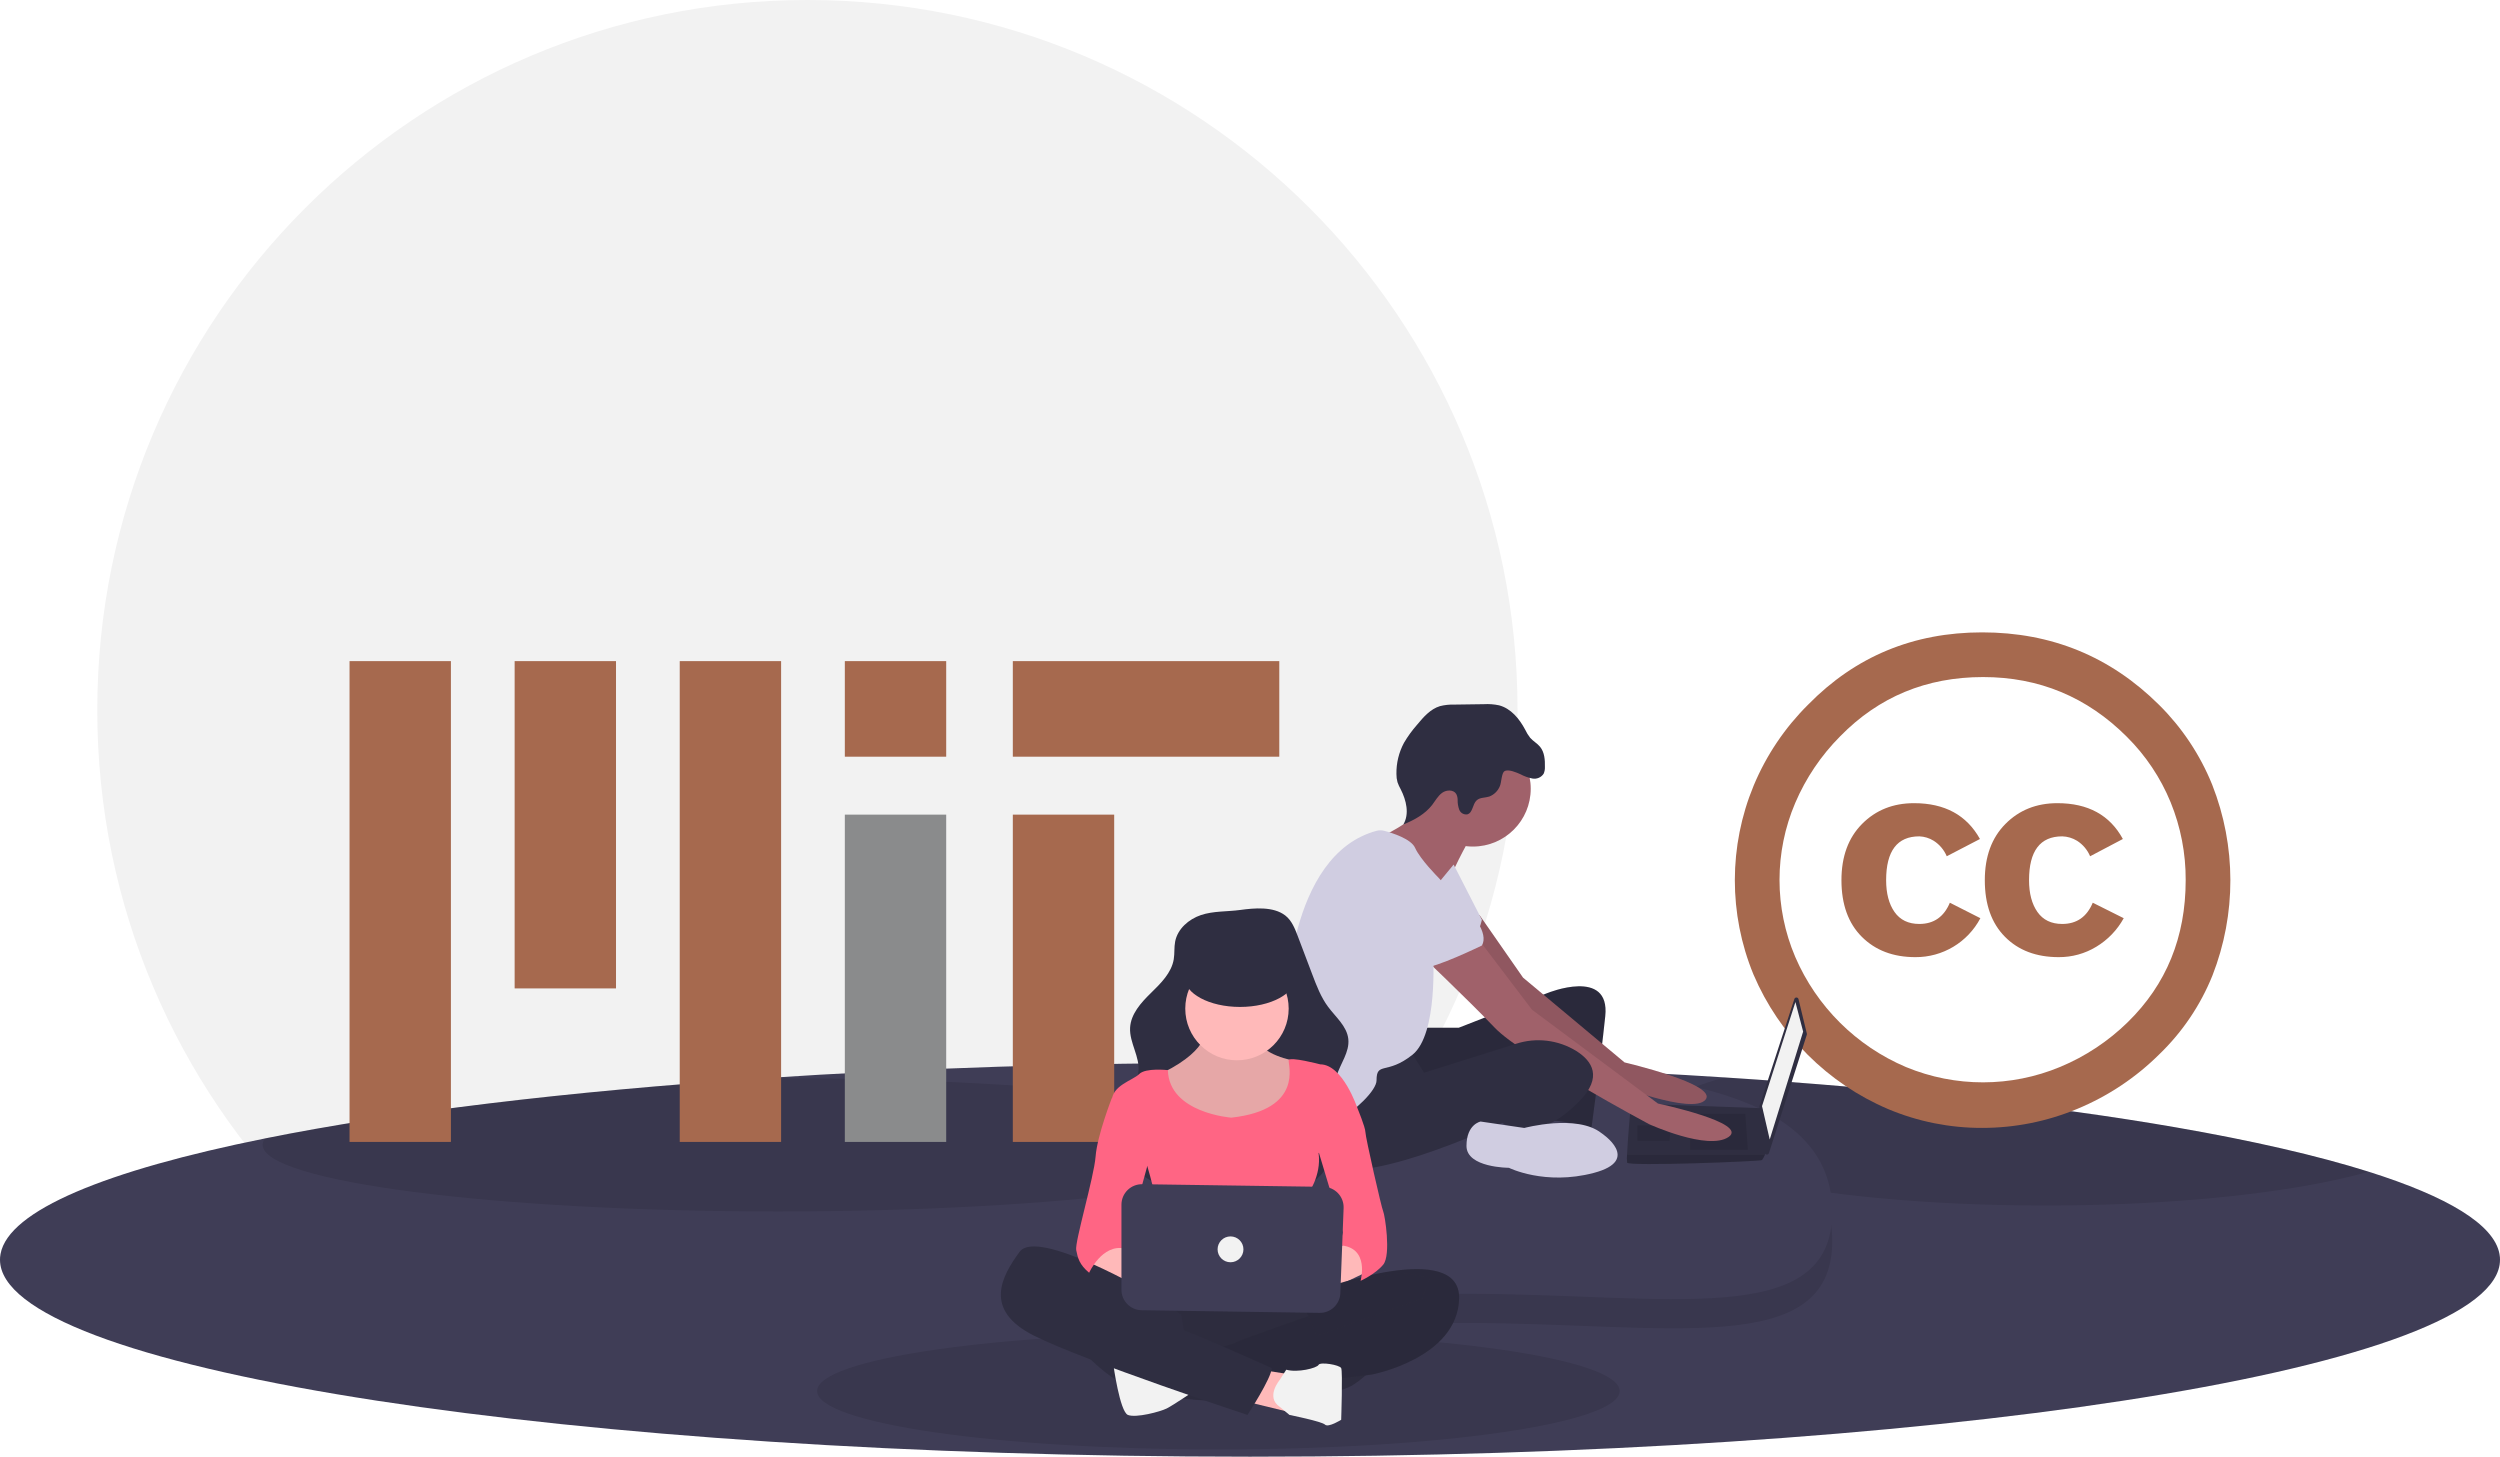
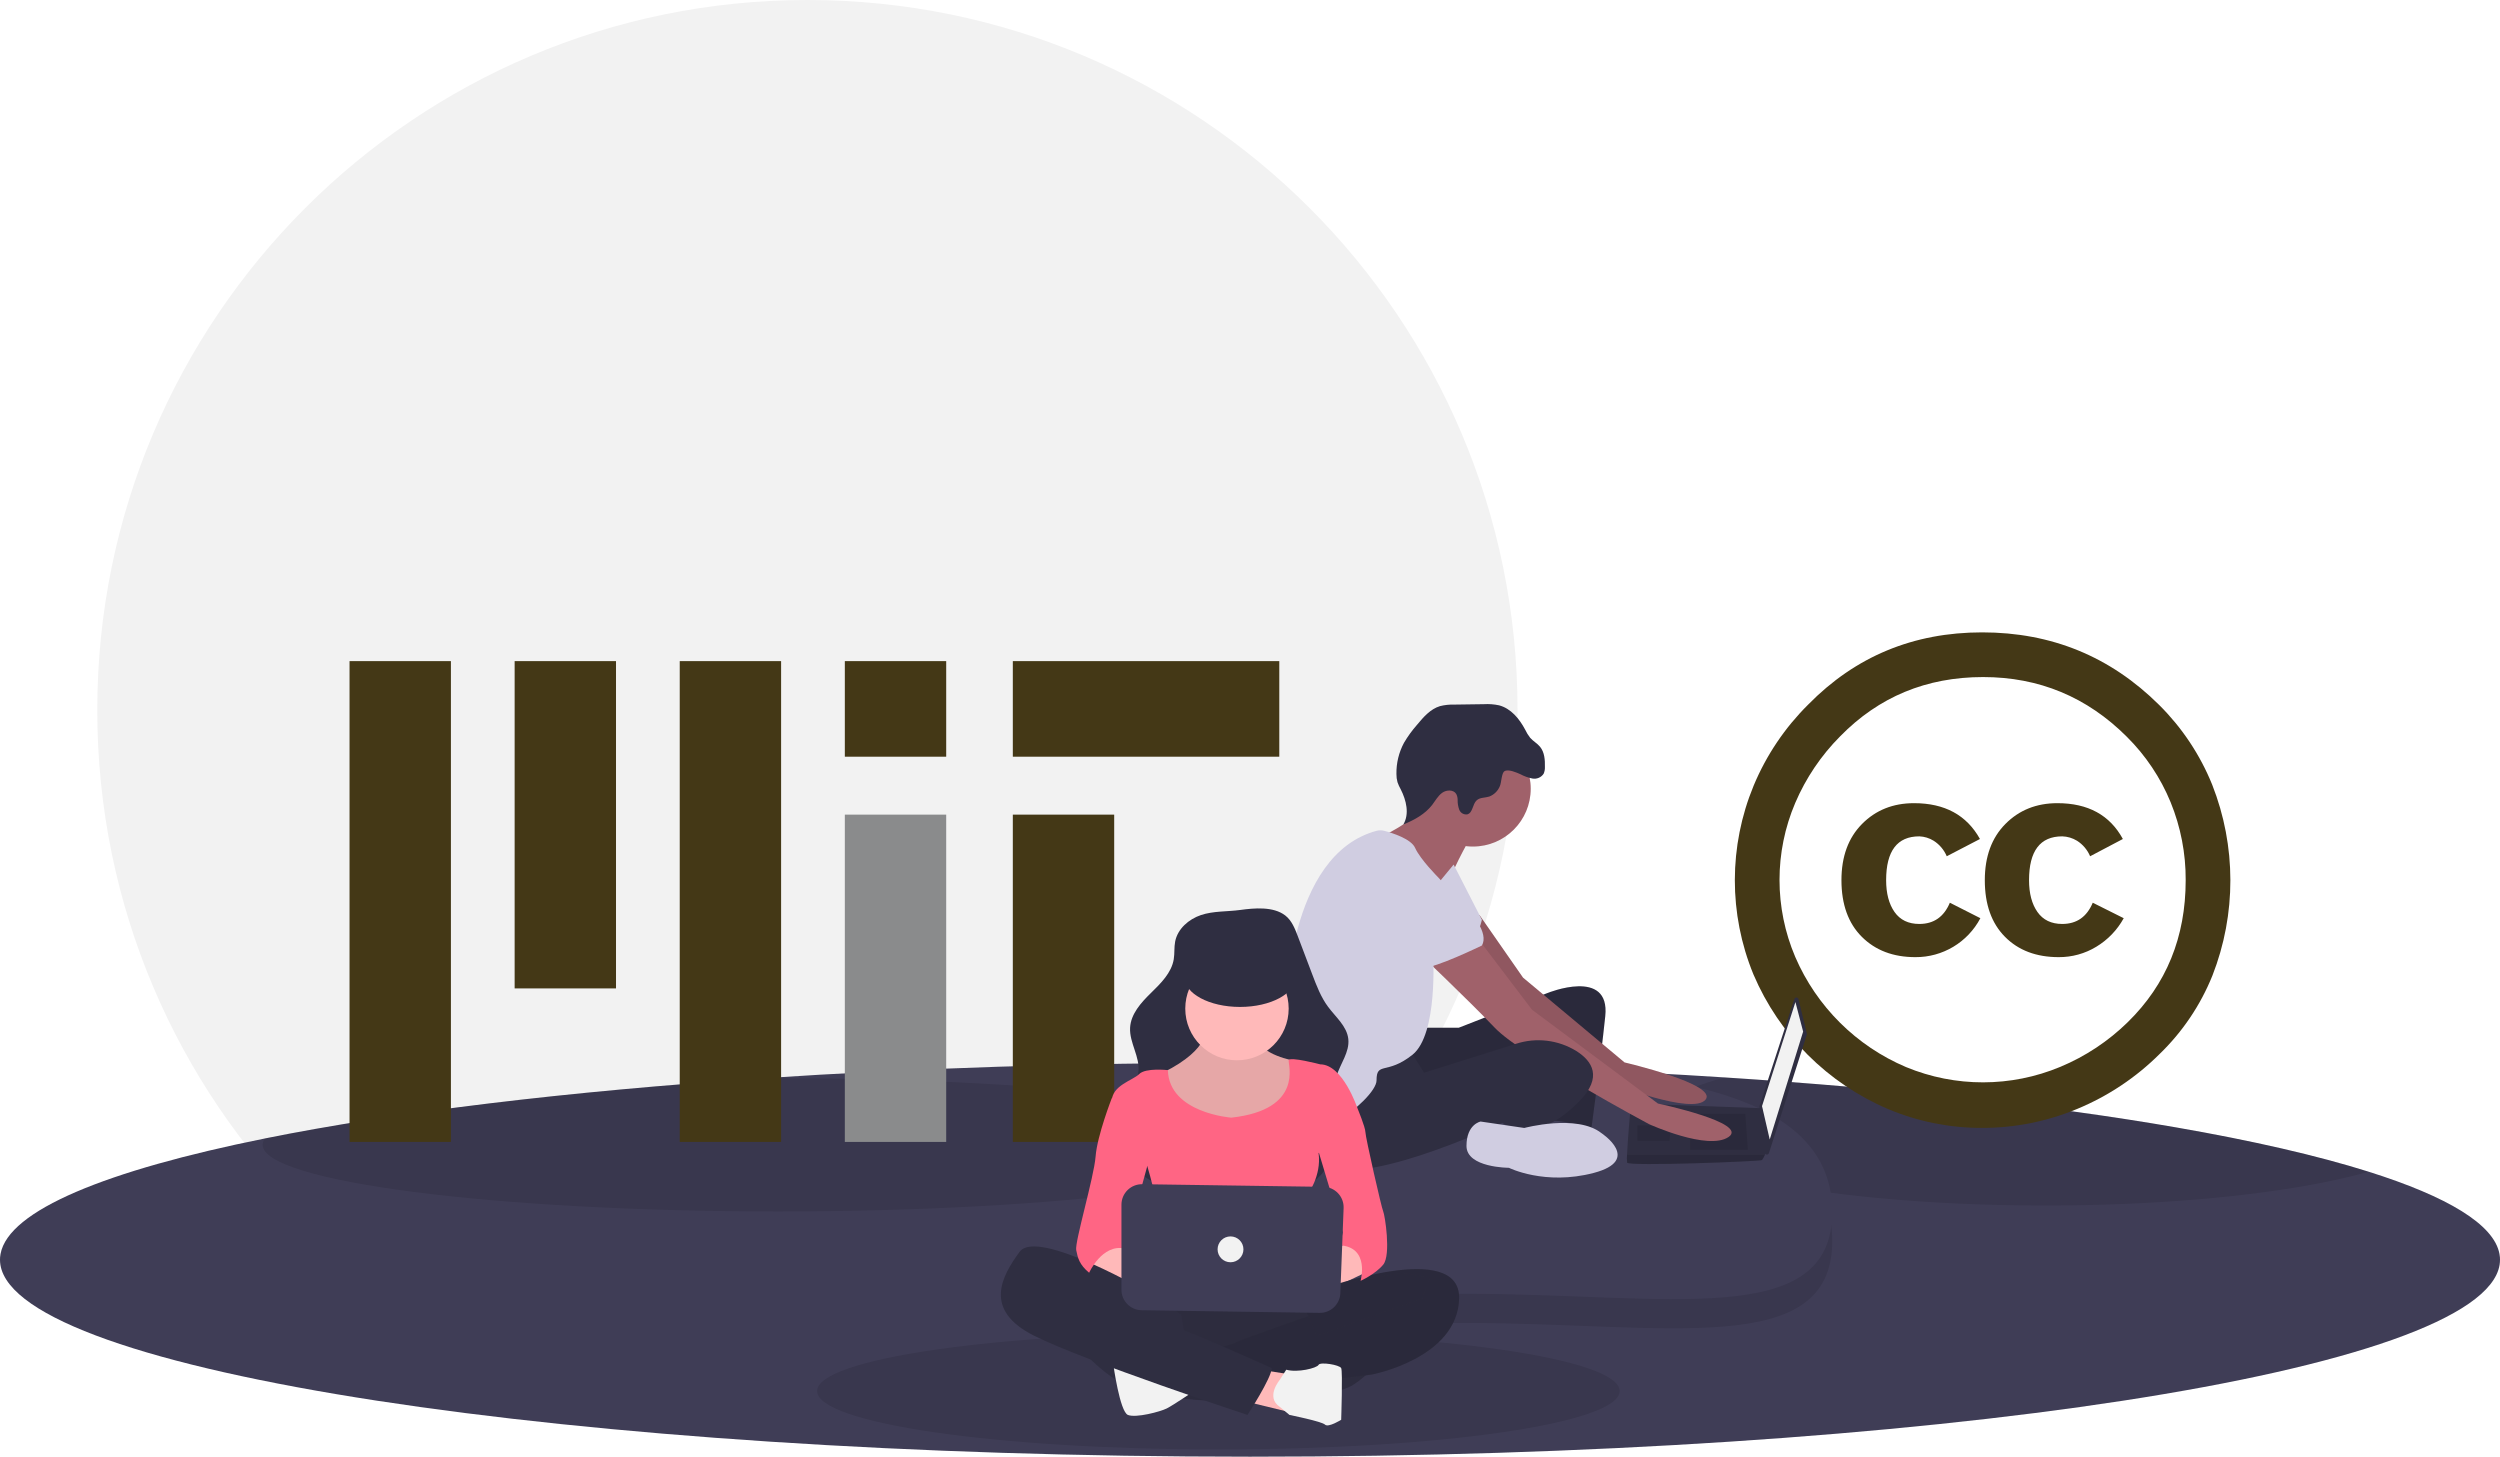
<svg xmlns="http://www.w3.org/2000/svg" id="a58ef234-55dd-4456-b368-278f056cc5c7" data-name="Layer 1" width="1028" height="598.997" viewBox="0 0 1028 598.997">
  <circle cx="332.005" cy="292.004" r="292.004" fill="#f2f2f2" />
  <path d="M1114,668.499a13.69,13.69,0,0,1-.17,2.12c-7.14,43.76-234.46,78.88-513.83,78.88s-506.69-35.12-513.83-78.88a13.675,13.675,0,0,1-.17-2.12c0-.2,0-.41.02-.61,0-.11.01-.21.01-.32a.489.489,0,0,0,.01-.12c.04-.45.1-.88.18-1.32,3.26-17.89,43.35-34.33,108.74-47.5,53.48-10.77,123.89-19.36,204.93-24.76,61.5-4.1,129.12-6.37,200.11-6.37,57.12,0,112.06,1.47,163.38,4.17h.02q16.11.855,31.74,1.87c71.33,4.62,134.63,11.69,185.63,20.54,31.37,5.45,58.1,11.58,79.19,18.22h.01c32.46,10.23,51.6,21.7,53.81,33.83.08.44.14.87.18,1.32a.487.487,0,0,0,.01.12c0,.11.01.21.01.32C1114,668.089,1114,668.299,1114,668.499Z" transform="translate(-86 -150.5013)" fill="#3f3d56" />
  <ellipse cx="501" cy="571.997" rx="165" ry="24" opacity="0.1" />
  <path d="M1059.96,632.299c-5.77,1.65-12.27,3.18-19.4,4.58-29.36,5.78-69.42,9.33-113.53,9.33-49.28,0-93.45-4.43-123.38-11.44-24.84-5.82-39.88-13.39-39.88-21.7,0-7.3,11.64-14.06,31.37-19.53,71.33,4.62,134.63,11.69,185.63,20.54C1012.14,619.529,1038.87,625.659,1059.96,632.299Z" transform="translate(-86 -150.5013)" opacity="0.1" />
  <path d="M618,621.249c0,15.13-94.92,27.4-212,27.4s-212-12.27-212-27.4a4.372,4.372,0,0,1,.96-2.62c53.48-10.77,123.89-19.36,204.93-24.76q3.045-.015,6.11-.01C523.08,593.859,618,606.119,618,621.249Z" transform="translate(-86 -150.5013)" opacity="0.1" />
-   <rect x="416.472" y="334.975" width="41.685" height="134.584" fill="#a6694e" />
-   <rect x="279.506" y="271.851" width="41.685" height="197.708" fill="#a6694e" />
-   <rect x="143.73" y="271.851" width="41.685" height="197.708" fill="#a6694e" />
-   <rect x="211.618" y="271.851" width="41.685" height="134.584" fill="#a6694e" />
-   <rect x="347.393" y="271.851" width="41.685" height="39.303" fill="#a6694e" />
+   <rect x="416.472" y="334.975" width="41.685" height="134.584" fill="#443816" />
+   <rect x="279.506" y="271.851" width="41.685" height="197.708" fill="#443816" />
+   <rect x="143.73" y="271.851" width="41.685" height="197.708" fill="#443816" />
+   <rect x="211.618" y="271.851" width="41.685" height="134.584" fill="#443816" />
+   <rect x="347.393" y="271.851" width="41.685" height="39.303" fill="#443816" />
  <rect x="347.393" y="334.975" width="41.685" height="134.584" fill="#8a8b8c" />
-   <rect x="416.472" y="271.851" width="109.573" height="39.303" fill="#a6694e" />
-   <path d="M901.062,410.53q42.748,0,72.774,29.839A97.983,97.983,0,0,1,995.668,473.208a107.346,107.346,0,0,1,.096,78.409,93.533,93.533,0,0,1-21.739,32.294,104.704,104.704,0,0,1-33.841,22.561,101.425,101.425,0,0,1-39.114,7.823,99.015,99.015,0,0,1-38.662-7.734A104.845,104.845,0,0,1,807.007,551.165a101.764,101.764,0,0,1,.089-77.594A102.307,102.307,0,0,1,829.565,440.185Q858.674,410.537,901.062,410.53Zm.369,18.377q-34.93,0-58.768,24.379A87.595,87.595,0,0,0,824.197,480.668a80.789,80.789,0,0,0,0,63.311,86.249,86.249,0,0,0,45.577,45.31,82.687,82.687,0,0,0,63.41-.089,87.995,87.995,0,0,0,27.741-18.374q23.831-23.287,23.828-58.405a83.659,83.659,0,0,0-6.186-32.02,81.465,81.465,0,0,0-18.002-26.929Q935.989,428.909,901.431,428.908Zm-1.277,66.591-13.649,7.097a14.006,14.006,0,0,0-5.365-6.368,12.087,12.087,0,0,0-5.916-1.818q-13.64,0-13.646,18.011,0,8.186,3.454,13.095,3.458,4.914,10.192,4.916,8.916,0,12.557-8.733l12.551,6.368a29.99,29.99,0,0,1-26.745,16.012q-13.644,0-22.016-8.37-8.367-8.367-8.367-23.284,0-14.557,8.46-23.105,8.458-8.549,21.38-8.552Q891.97,480.757,900.155,495.498Zm58.765,0-13.465,7.097a13.992,13.992,0,0,0-5.368-6.368,12.373,12.373,0,0,0-6.094-1.818q-13.644,0-13.649,18.011,0,8.186,3.458,13.095,3.453,4.914,10.192,4.916,8.907,0,12.548-8.733l12.735,6.368a31.277,31.277,0,0,1-11.274,11.736,29.398,29.398,0,0,1-15.464,4.276q-13.831,0-22.099-8.37-8.291-8.367-8.284-23.284,0-14.557,8.463-23.105,8.453-8.549,21.373-8.552Q950.912,480.757,958.919,495.498Z" transform="translate(-86 -150.5013)" fill="#a6694e" />
+   <rect x="416.472" y="271.851" width="109.573" height="39.303" fill="#443816" />
+   <path d="M901.062,410.53q42.748,0,72.774,29.839A97.983,97.983,0,0,1,995.668,473.208a107.346,107.346,0,0,1,.096,78.409,93.533,93.533,0,0,1-21.739,32.294,104.704,104.704,0,0,1-33.841,22.561,101.425,101.425,0,0,1-39.114,7.823,99.015,99.015,0,0,1-38.662-7.734A104.845,104.845,0,0,1,807.007,551.165a101.764,101.764,0,0,1,.089-77.594A102.307,102.307,0,0,1,829.565,440.185Q858.674,410.537,901.062,410.53Zm.369,18.377q-34.93,0-58.768,24.379A87.595,87.595,0,0,0,824.197,480.668a80.789,80.789,0,0,0,0,63.311,86.249,86.249,0,0,0,45.577,45.31,82.687,82.687,0,0,0,63.41-.089,87.995,87.995,0,0,0,27.741-18.374q23.831-23.287,23.828-58.405a83.659,83.659,0,0,0-6.186-32.02,81.465,81.465,0,0,0-18.002-26.929Q935.989,428.909,901.431,428.908Zm-1.277,66.591-13.649,7.097a14.006,14.006,0,0,0-5.365-6.368,12.087,12.087,0,0,0-5.916-1.818q-13.64,0-13.646,18.011,0,8.186,3.454,13.095,3.458,4.914,10.192,4.916,8.916,0,12.557-8.733l12.551,6.368a29.99,29.99,0,0,1-26.745,16.012q-13.644,0-22.016-8.37-8.367-8.367-8.367-23.284,0-14.557,8.46-23.105,8.458-8.549,21.38-8.552Q891.97,480.757,900.155,495.498Zm58.765,0-13.465,7.097a13.992,13.992,0,0,0-5.368-6.368,12.373,12.373,0,0,0-6.094-1.818q-13.644,0-13.649,18.011,0,8.186,3.458,13.095,3.453,4.914,10.192,4.916,8.907,0,12.548-8.733l12.735,6.368a31.277,31.277,0,0,1-11.274,11.736,29.398,29.398,0,0,1-15.464,4.276q-13.831,0-22.099-8.37-8.291-8.367-8.284-23.284,0-14.557,8.463-23.105,8.453-8.549,21.373-8.552Q950.912,480.757,958.919,495.498Z" transform="translate(-86 -150.5013)" fill="#443816" />
  <path d="M839.417,660.837c0,48.737-67.934,33.663-151.113,33.663s-150.104,15.075-150.104-33.663,67.925-59.337,151.104-59.337S839.417,612.099,839.417,660.837Z" transform="translate(-86 -150.5013)" opacity="0.1" />
  <path d="M839.417,648.837c0,48.737-67.934,33.663-151.113,33.663s-150.104,15.075-150.104-33.663,67.925-59.337,151.104-59.337S839.417,600.099,839.417,648.837Z" transform="translate(-86 -150.5013)" fill="#3f3d56" />
  <path d="M825.542,561.343l3.434,14.164a.885.885,0,0,1-.017.478l-15.575,48.673a.885.885,0,0,1-1.722-.17l-2.155-18.961a.885.885,0,0,1,.038-.374l14.297-43.876A.885.885,0,0,1,825.542,561.343Z" transform="translate(-86 -150.5013)" fill="#2f2e41" />
  <polygon points="738.278 412.038 741.449 424.19 727.711 468.572 724.541 454.835 738.278 412.038" fill="#f2f2f2" />
  <path d="M755.064,628.584c.528,1.585,54.949-.528,55.477-1.057a11.469,11.469,0,0,0,1.162-2.113c.497-1.057.951-2.113.951-2.113l-2.113-17.108L756.649,604.279s-1.347,14.498-1.622,21.134A15.853,15.853,0,0,0,755.064,628.584Z" transform="translate(-86 -150.5013)" fill="#2f2e41" />
  <polygon points="717.673 458.005 718.729 472.799 694.953 472.799 694.953 458.005 717.673 458.005" opacity="0.1" />
  <polygon points="687.028 462.76 687.17 462.732 686.5 469.1 673.291 469.1 673.291 462.76 687.028 462.76" opacity="0.1" />
  <path d="M755.064,628.584c.528,1.585,54.949-.528,55.477-1.057a11.469,11.469,0,0,0,1.162-2.113H755.027A15.853,15.853,0,0,0,755.064,628.584Z" transform="translate(-86 -150.5013)" opacity="0.1" />
  <path d="M671.055,573.106h14.794l36.457-14.266s25.889-10.567,23.776,9.51S740.27,615.375,740.27,615.375s-11.624-5.284-17.964-3.698-2.113-32.23-2.113-32.23-51.779,24.833-56.534,21.663-5.812-25.361-5.812-25.361Z" transform="translate(-86 -150.5013)" fill="#2f2e41" />
  <path d="M671.055,573.106h14.794l36.457-14.266s25.889-10.567,23.776,9.51S740.27,615.375,740.27,615.375s-11.624-5.284-17.964-3.698-2.113-32.23-2.113-32.23-51.779,24.833-56.534,21.663-5.812-25.361-5.812-25.361Z" transform="translate(-86 -150.5013)" opacity="0.1" />
  <path d="M694.363,526.777l17.904,25.723,41.74,34.871s38.57,8.982,33.286,15.322-37.513-6.34-37.513-6.34S701.7,561.483,700.115,558.841s-19.021-27.474-19.021-27.474Z" transform="translate(-86 -150.5013)" fill="#a0616a" />
  <path d="M694.363,526.777l17.904,25.723,41.74,34.871s38.57,8.982,33.286,15.322-37.513-6.34-37.513-6.34S701.7,561.483,700.115,558.841s-19.021-27.474-19.021-27.474Z" transform="translate(-86 -150.5013)" opacity="0.1" />
  <circle cx="605.661" cy="324.331" r="23.776" fill="#a0616a" />
  <path d="M690.076,495.967s-7.925,13.737-9.51,21.134-23.776-14.794-23.776-14.794l-2.906-7.661s20.87-9.775,19.285-17.7S690.076,495.967,690.076,495.967Z" transform="translate(-86 -150.5013)" fill="#a0616a" />
  <path d="M683.736,506.005l11.624,22.719s-2.642,11.095-6.869,12.152-22.191-13.737-22.191-13.737Z" transform="translate(-86 -150.5013)" fill="#d0cde1" />
  <path d="M694.303,537.178l21.663,28.531,51.779,38.57s37.513,7.925,29.06,13.737-32.758-5.284-32.758-5.284-52.307-28.003-63.403-39.627-31.701-31.173-31.701-31.173Z" transform="translate(-86 -150.5013)" fill="#a0616a" />
  <path d="M665.244,581.56l6.34,10.039,37.839-11.905a29.751,29.751,0,0,1,24.771,2.989c6.604,4.161,10.831,10.765,1.321,20.54-19.021,19.549-31.701,8.982-31.701,8.982s-63.931,30.116-74.498,15.322-11.095-22.191-11.095-22.191S658.903,579.975,665.244,581.56Z" transform="translate(-86 -150.5013)" fill="#2f2e41" />
  <path d="M744.497,616.432s16.907,11.095-3.17,16.379-34.871-2.113-34.871-2.113-17.436,0-17.436-8.982,5.812-10.039,5.812-10.039l17.964,2.642S734.458,608.506,744.497,616.432Z" transform="translate(-86 -150.5013)" fill="#d0cde1" />
  <path d="M711.166,468.851a17.728,17.728,0,0,0,4.982,1.785,4.548,4.548,0,0,0,4.595-1.969,6.181,6.181,0,0,0,.522-2.795c.064-2.901-.146-6.038-1.985-8.283-1.17-1.429-2.878-2.33-4.089-3.724a17.598,17.598,0,0,1-2.067-3.378c-2.356-4.424-5.843-8.676-10.69-9.951a23.183,23.183,0,0,0-6.24-.477l-12.206.172a21.251,21.251,0,0,0-5.872.632c-3.929,1.188-6.789,4.492-9.409,7.651a47.851,47.851,0,0,0-5.396,7.448,26.133,26.133,0,0,0-3.098,12.804,11.98,11.98,0,0,0,.439,3.388,18.801,18.801,0,0,0,1.332,2.925c2.289,4.496,3.648,10.112,1.07,14.449,4.478-1.829,8.909-4.228,11.863-8.058,1.321-1.714,2.358-3.72,4.119-4.977s4.631-1.367,5.761.479a5.163,5.163,0,0,1,.583,2.418,11.084,11.084,0,0,0,.668,4.081,3.058,3.058,0,0,0,3.322,1.896c2.3-.648,2.08-4.179,3.852-5.782,1.346-1.218,3.422-.985,5.15-1.538a7.643,7.643,0,0,0,4.387-4.321c.655-1.468.645-5.31,1.884-6.105C706.194,466.625,709.726,468.21,711.166,468.851Z" transform="translate(-86 -150.5013)" fill="#2f2e41" />
  <path d="M651.996,492.139a6.271,6.271,0,0,1,3.264.008c3.392.911,10.995,3.321,12.625,6.989,2.113,4.755,9.51,12.152,9.51,12.152s10.039,10.039,7.925,16.907-10.039,14.794-10.039,14.794,2.113,32.758-8.454,41.212-14.794,2.642-14.794,10.567-32.758,32.758-39.098,17.436c0,0,3.17-28.531,2.113-38.57C614.008,563.741,615.533,502.011,651.996,492.139Z" transform="translate(-86 -150.5013)" fill="#d0cde1" />
  <path d="M668.942,505.477s32.23,23.776,26.418,33.815c0,0-19.549,9.51-23.776,8.982s-20.606-19.021-24.833-20.606S640.411,497.552,668.942,505.477Z" transform="translate(-86 -150.5013)" fill="#d0cde1" />
  <path d="M579.811,526.783c-5.013,1.693-9.554,5.652-10.58,10.843-.476,2.406-.184,4.907-.585,7.327-.929,5.612-5.334,9.897-9.396,13.878s-8.258,8.606-8.555,14.286c-.325,6.22,4.186,12.047,3.406,18.226-.907,7.179-8.489,11.831-10.364,18.82-1.252,4.667.282,9.694,2.805,13.815,4.809,7.852,13.028,13.183,21.781,16.041s18.075,3.459,27.282,3.556c11.211.117,23.383-.845,31.806-8.244a25.48,25.48,0,0,0,8.459-16.588c.8-8.571-2.777-17.426-.31-25.673,1.553-5.19,5.447-9.93,4.866-15.316-.568-5.266-5.168-8.999-8.323-13.253-2.946-3.972-4.734-8.663-6.486-13.288l-5.995-15.824c-1.178-3.111-2.473-6.382-5.099-8.424-4.917-3.822-12.822-3.071-18.572-2.283C590.619,525.412,584.94,525.051,579.811,526.783Z" transform="translate(-86 -150.5013)" fill="#2f2e41" />
  <path d="M581.688,572.877s2.657,8.637-17.274,18.602,1.993,20.595,1.993,20.595l23.253,5.315s23.917-3.322,26.575-7.308,7.308-17.274,5.979-19.267a31.061,31.061,0,0,0-3.322-3.986s-15.945-2.657-15.281-9.966S581.688,572.877,581.688,572.877Z" transform="translate(-86 -150.5013)" fill="#ffb9b9" />
  <path d="M581.688,572.877s2.657,8.637-17.274,18.602,1.993,20.595,1.993,20.595l23.253,5.315s23.917-3.322,26.575-7.308,7.308-17.274,5.979-19.267a31.061,31.061,0,0,0-3.322-3.986s-15.945-2.657-15.281-9.966S581.688,572.877,581.688,572.877Z" transform="translate(-86 -150.5013)" opacity="0.1" />
  <circle cx="508.643" cy="414.736" r="21.26" fill="#ffb9b9" />
  <path d="M592.318,610.082s-25.604-1.872-26.089-19.539c0,0-9.122-1.057-11.78,1.601s-11.294,4.651-11.294,11.294,14.616,26.575,14.616,26.575,7.972,26.575,4.651,31.225-3.986,16.609-3.986,16.609,33.218-2.657,38.533,0,26.575,2.657,27.904,0-1.329-35.876-1.329-35.876,5.979-7.972,4.651-17.274L644.139,606.096s-5.979-17.938-15.281-17.938c0,0-12.623-3.322-12.955-1.661S622.215,606.76,592.318,610.082Z" transform="translate(-86 -150.5013)" fill="#ff6584" />
  <path d="M532.525,668.547s5.979,9.301,21.26,11.294,17.938-3.322,16.609-4.651-17.274-7.308-17.274-7.308l-9.301-7.308Z" transform="translate(-86 -150.5013)" fill="#ffb9b9" />
  <path d="M641.481,660.574l-17.274,9.966s-22.589-1.329-13.952,5.315,24.582,3.986,24.582,3.986l15.281-7.308Z" transform="translate(-86 -150.5013)" fill="#ffb9b9" />
  <path d="M555.113,677.848s-15.945,39.198,3.322,45.177,72.416,4.651,84.375-3.322,15.281-18.602,13.287-21.924-15.281-12.623-24.582-13.287S555.113,677.848,555.113,677.848Z" transform="translate(-86 -150.5013)" fill="#2f2e41" />
  <path d="M555.113,677.848s-15.945,39.198,3.322,45.177,72.416,4.651,84.375-3.322,15.281-18.602,13.287-21.924-15.281-12.623-24.582-13.287S555.113,677.848,555.113,677.848Z" transform="translate(-86 -150.5013)" opacity="0.05" />
  <path d="M630.378,680.283s56.281-20.373,55.617,4.208-35.876,31.225-35.876,31.225l-10.63,1.329-58.465,1.993s1.993-10.63-2.657-11.959c0,0,15.281-3.986,15.945-4.651s38.533-13.952,41.191-14.616,10.63-5.979,16.609-5.315c0,0,6.644-5.315,13.952-3.986l-20.595,1.329Z" transform="translate(-86 -150.5013)" fill="#2f2e41" />
  <path d="M630.378,680.283s56.281-20.373,55.617,4.208-35.876,31.225-35.876,31.225l-10.63,1.329-58.465,1.993s1.993-10.63-2.657-11.959c0,0,15.281-3.986,15.945-4.651s38.533-13.952,41.191-14.616,10.63-5.979,16.609-5.315c0,0,6.644-5.315,13.952-3.986l-20.595,1.329Z" transform="translate(-86 -150.5013)" opacity="0.1" />
  <polygon points="534.434 533.081 541.53 549.271 584.714 533.99 588.036 525.354 576.741 523.36 554.035 527.347 544.187 530.004 534.434 533.081" fill="#2f2e41" />
  <polygon points="534.434 533.081 541.53 549.271 584.714 533.99 588.036 525.354 576.741 523.36 554.035 527.347 544.187 530.004 534.434 533.081" opacity="0.1" />
  <path d="M528.538,703.094s12.623,15.945,27.239,19.931,22.589-1.329,22.589-1.329L573.716,703.094l-1.993-11.959L563.086,685.156l-17.274-7.972-20.595-6.644s-8.637-1.329-8.637,0,7.972,21.26,7.972,21.26Z" transform="translate(-86 -150.5013)" fill="#2f2e41" />
  <path d="M543.819,711.731s2.657,19.267,5.979,20.595,13.287-1.329,15.945-2.657,11.691-7.459,11.691-7.459S545.812,710.402,543.819,711.731Z" transform="translate(-86 -150.5013)" fill="#f2f2f2" />
  <polygon points="518.277 563.223 530.9 565.216 529.571 580.496 511.964 576.22 518.277 563.223" fill="#ffb9b9" />
  <path d="M612.186,717.977s-5.916,7.042.063,11.028l3.986,3.322s13.287,2.657,14.616,3.986,6.644-1.993,6.644-1.993.664-19.931,0-21.26-8.637-2.657-9.301-1.329-8.637,3.322-13.287,1.993Z" transform="translate(-86 -150.5013)" fill="#f2f2f2" />
  <path d="M559.099,682.499s-46.506-27.239-53.814-17.274-15.281,23.917,5.979,34.547,87.697,32.554,87.697,32.554,9.966-15.281,9.966-19.267c0,0-35.212-15.945-41.191-17.274s-29.897-16.609-33.219-17.938-7.972-5.315-7.972-5.315Z" transform="translate(-86 -150.5013)" fill="#2f2e41" />
  <path d="M545.812,600.117l-2.657,1.993s-5.979,15.281-6.644,23.917-8.637,35.212-7.972,38.533,1.329,5.979,5.315,9.301c0,0,5.315-11.959,14.616-9.966l11.294-41.191Z" transform="translate(-86 -150.5013)" fill="#ff6584" />
  <path d="M638.824,600.117l5.315,5.979s3.322,7.972,3.322,9.966,6.644,31.225,7.308,32.554,3.322,17.938,0,21.924-9.301,6.644-9.301,6.644,3.986-13.952-8.637-14.616l1.329-5.315-11.959-39.862Z" transform="translate(-86 -150.5013)" fill="#ff6584" />
  <path d="M547.141,645.858v34.995a8.413,8.413,0,0,0,8.289,8.413l73.185,1.084a8.413,8.413,0,0,0,8.532-8.089l1.346-34.999a8.413,8.413,0,0,0-8.285-8.736l-74.531-1.08A8.413,8.413,0,0,0,547.141,645.858Z" transform="translate(-86 -150.5013)" fill="#3f3d56" />
  <ellipse cx="509.89" cy="401.732" rx="22.884" ry="12.322" fill="#2f2e41" />
  <circle cx="505.986" cy="513.727" r="5.315" fill="#f2f2f2" />
</svg>
